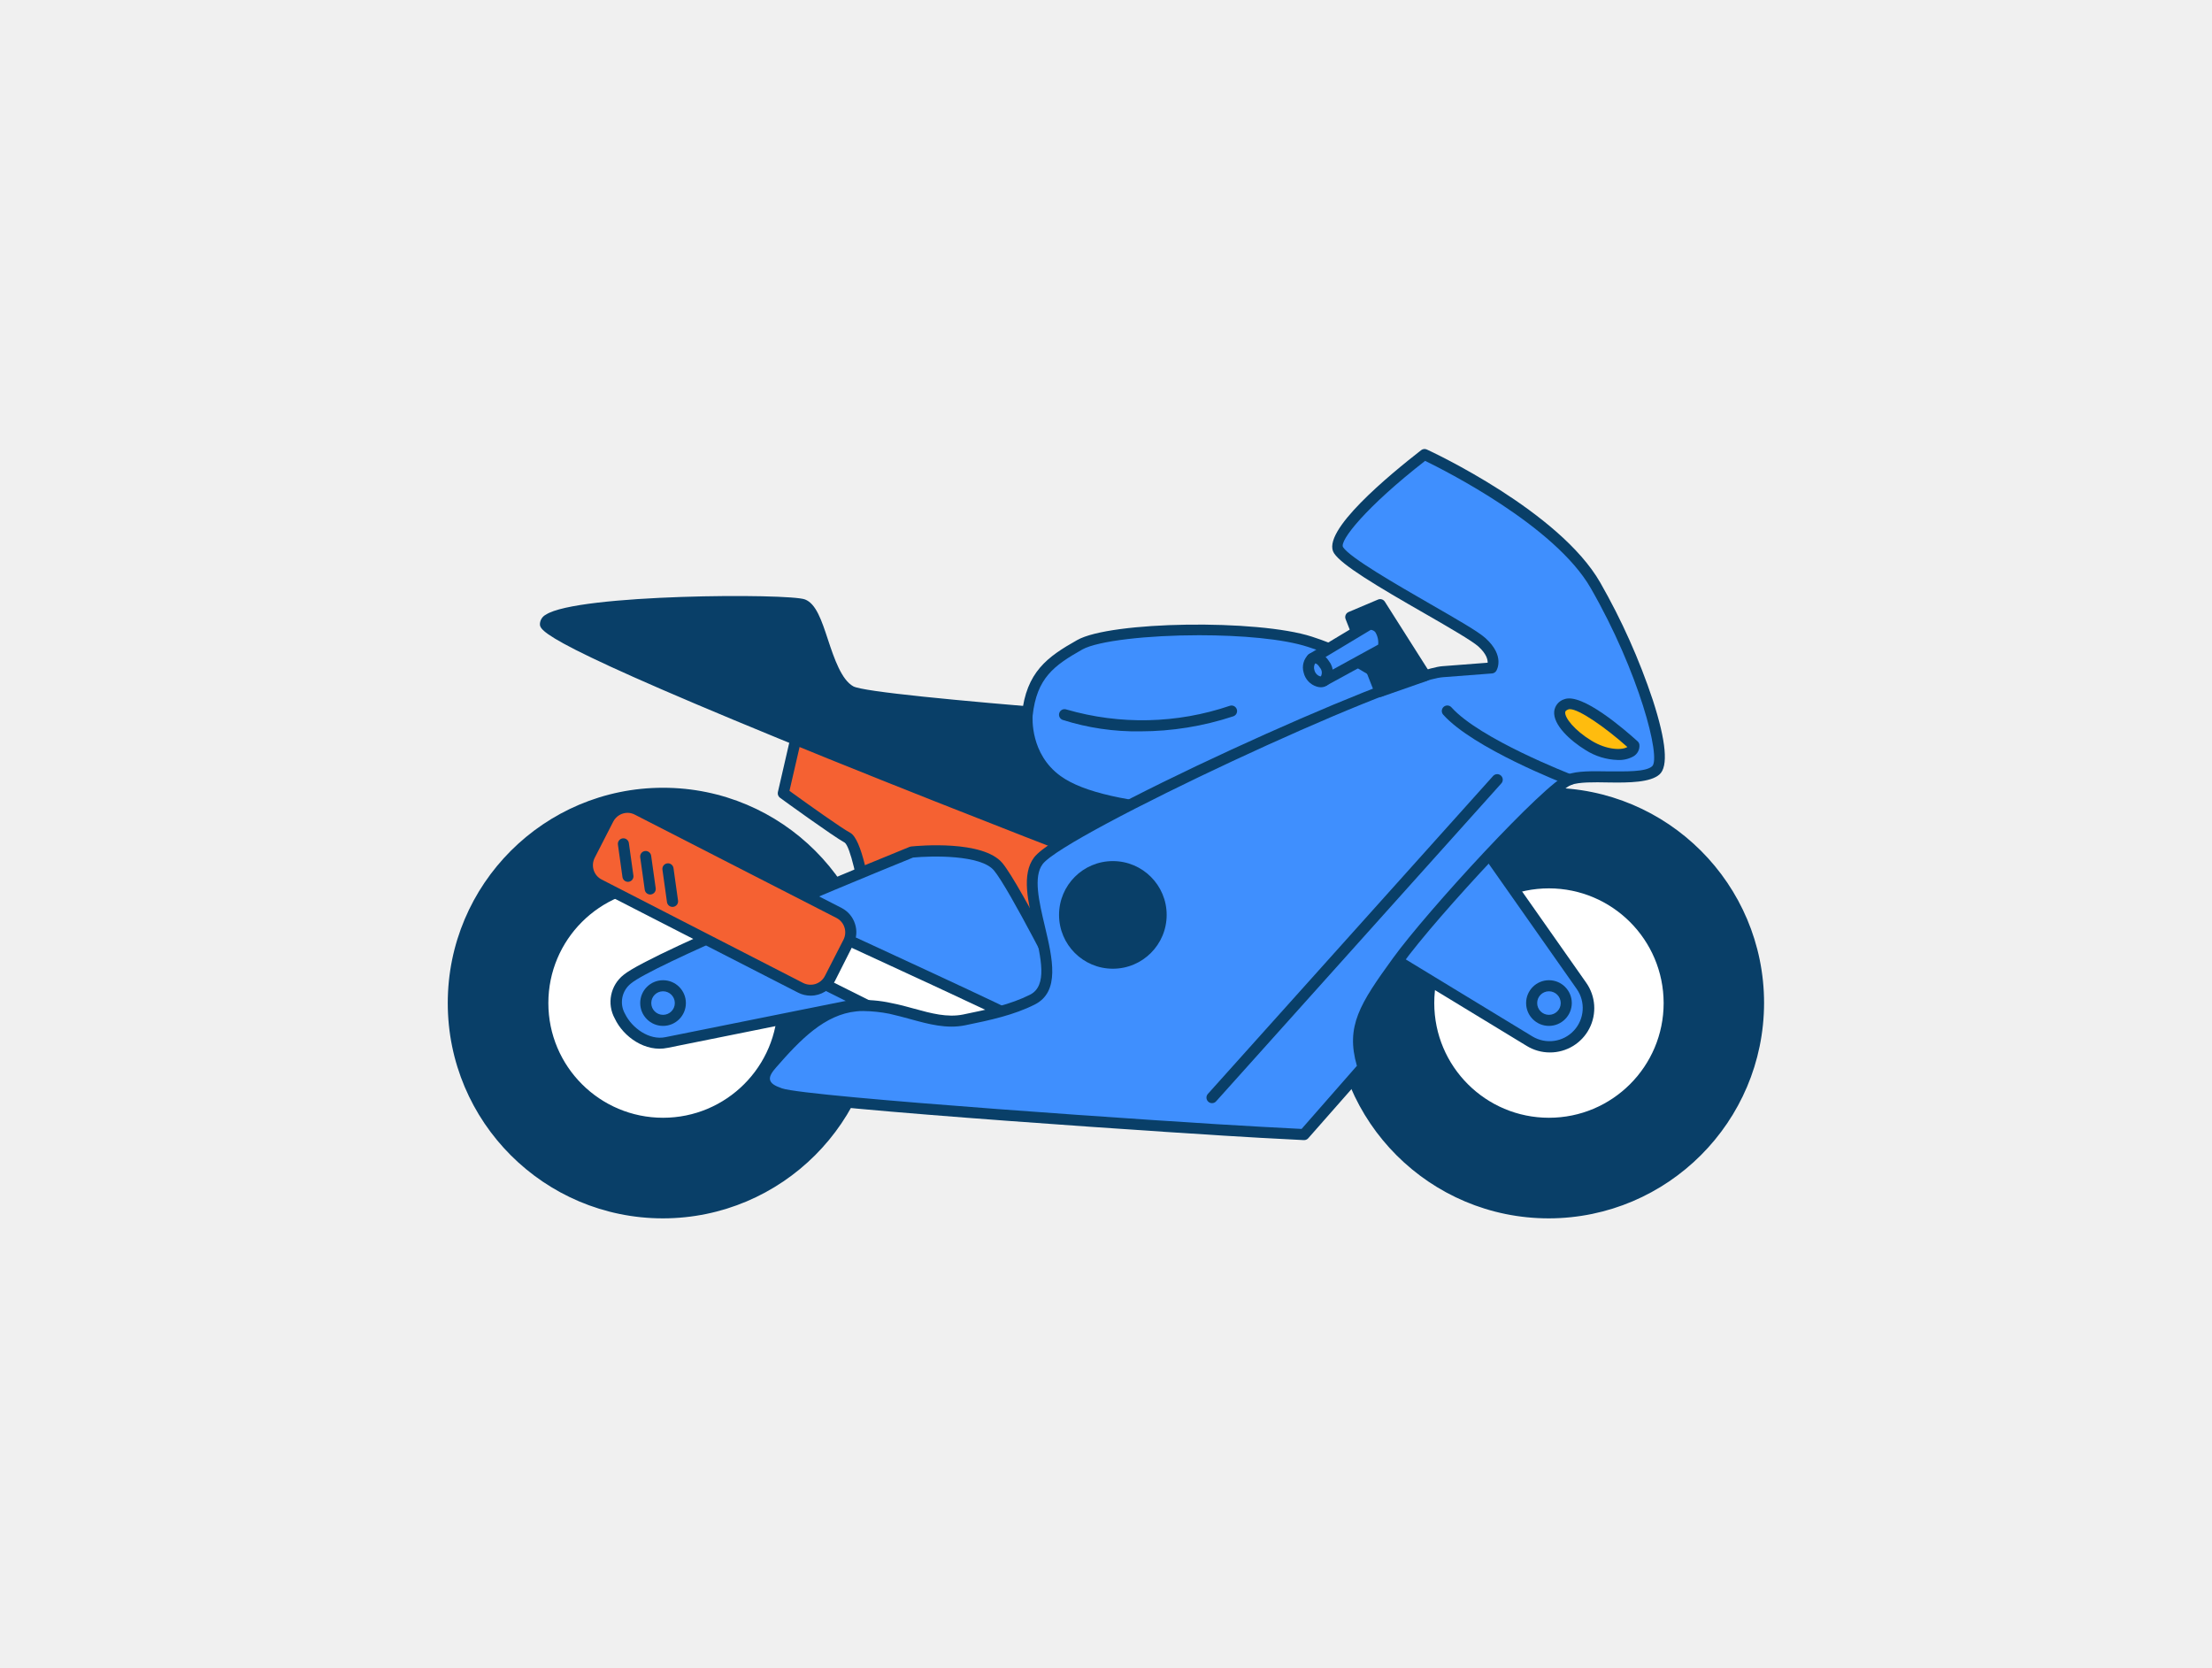
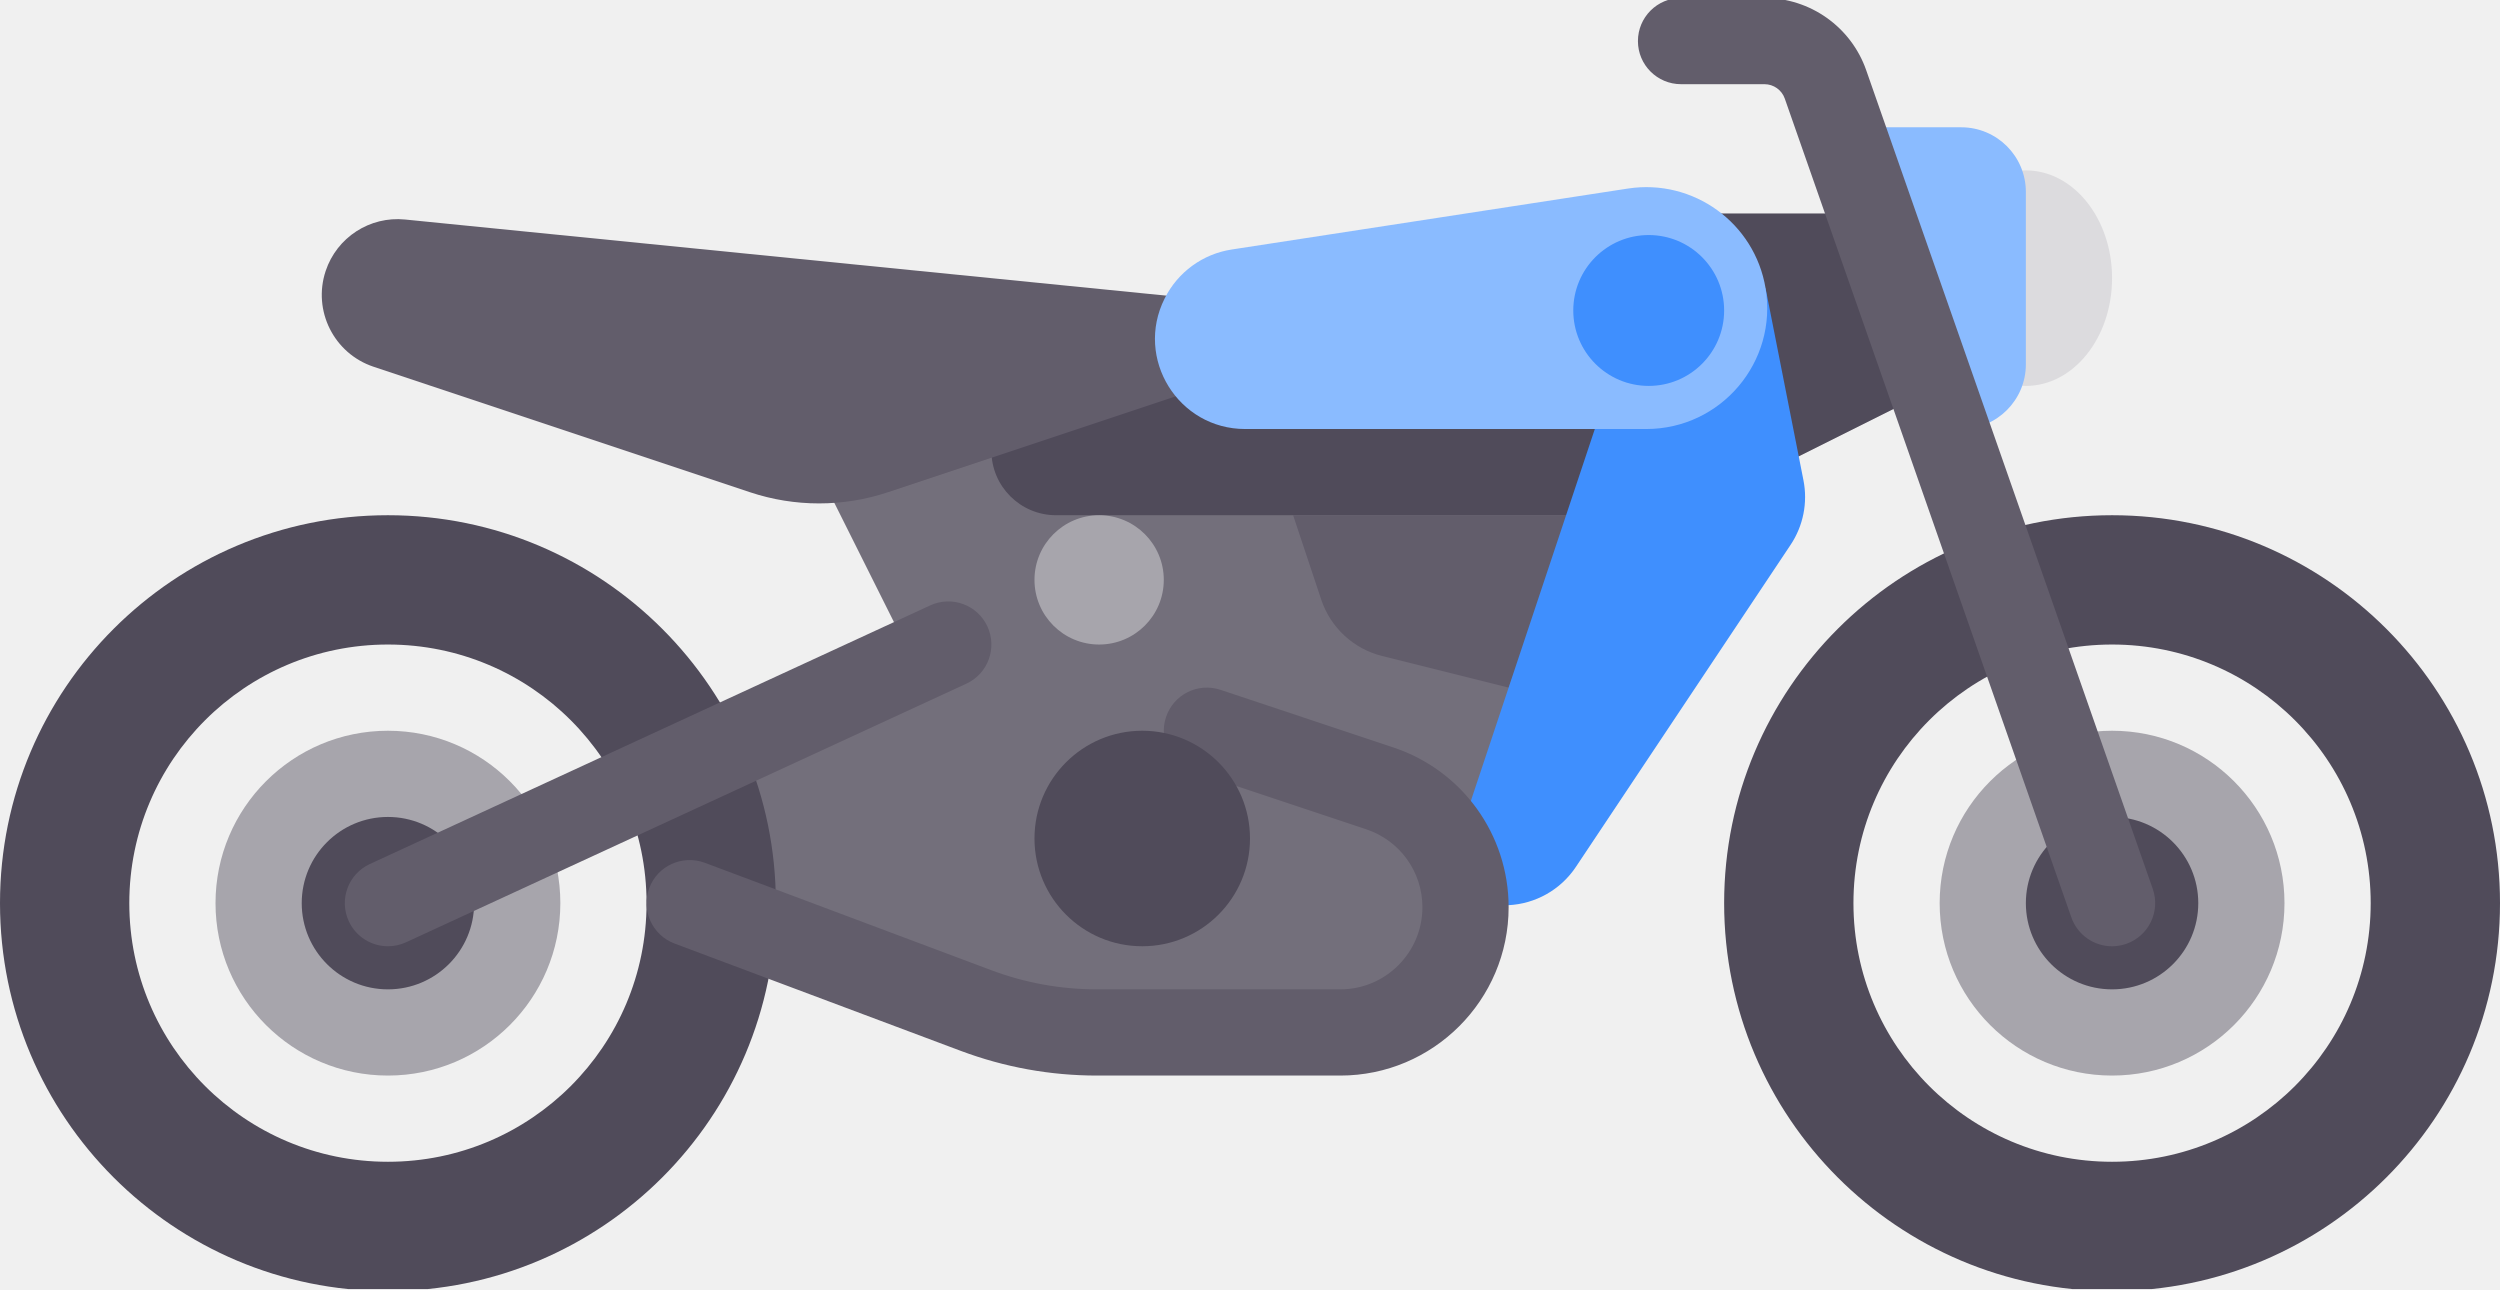
- <svg xmlns="http://www.w3.org/2000/svg" viewBox="0 0 400 300" width="406" height="306" class="illustration styles_illustrationTablet__1DWOa">
-   <g id="_222_motorcycle_outline" data-name="#222_motorcycle_outline">
-     <path d="M153.24,150.75c-2-1.09-11.6-8.05-11.6-8.05L144.12,132s51.48,15.77,54.3,19.89S200,182.13,200,182.13l-43.13-18.29S155.26,151.84,153.24,150.75Z" fill="#f56132" />
-     <path d="M200,183.13a1,1,0,0,1-.39-.08l-43.13-18.28a1,1,0,0,1-.61-.79c-.72-5.42-2.15-11.68-3.12-12.36-2.07-1.12-11.31-7.82-11.7-8.11a1,1,0,0,1-.39-1l2.48-10.76a1,1,0,0,1,.48-.64,1,1,0,0,1,.79-.09c8.65,2.65,52,16.09,54.83,20.28s1.89,28.19,1.76,30.9a1,1,0,0,1-1,1Zm-42.22-20,41.28,17.49c.43-10.4.38-25.54-1.47-28.24s-32.9-13.08-52.74-19.18l-2.09,9.06c3.43,2.49,9.48,6.79,11,7.59C155.84,151,157.22,159.13,157.78,163.15Zm-5-11.52Zm0,0Z" fill="#093f68" />
-     <circle cx="119.9" cy="180.63" r="37.93" fill="#093f68" />
-     <path d="M119.9,219.56a38.93,38.93,0,1,1,38.93-38.93A39,39,0,0,1,119.9,219.56Zm0-75.86a36.93,36.93,0,1,0,36.93,36.93A37,37,0,0,0,119.9,143.7Z" fill="#093f68" />
-     <circle cx="119.9" cy="180.63" r="21.74" fill="#fff" />
-     <path d="M119.9,203.37a22.74,22.74,0,1,1,22.74-22.74A22.76,22.76,0,0,1,119.9,203.37Zm0-43.48a20.74,20.74,0,1,0,20.74,20.74A20.76,20.76,0,0,0,119.9,159.89Z" fill="#093f68" />
-     <path d="M195.05,182.58S183.77,159.9,180.5,156s-15.64-2.67-15.64-2.67-46.38,18.8-51.44,23c-5.46,4.5,1.37,12.69,7.1,11.46,2.51-.54,49.79-10,49.79-10L168.49,193Z" fill="#3F8FFE" />
-     <path d="M168.49,194a1,1,0,0,1-1-1.12L169.16,179c-7.76,1.56-46.19,9.25-48.44,9.73-4,.85-8-2-9.54-5.29a6.22,6.22,0,0,1,1.6-7.92c5.12-4.22,49.8-22.36,51.7-23.13a.9.9,0,0,1,.27-.07c1.32-.14,13-1.2,16.52,3,3.31,4,14.21,25.89,14.68,26.82a1,1,0,0,1,0,.8,1,1,0,0,1-.56.57l-26.56,10.37A.94.94,0,0,1,168.49,194Zm1.82-17.23a1,1,0,0,1,1,1.12l-1.63,13.57,24-9.36c-2.2-4.38-11.16-22.1-13.94-25.45-2.37-2.85-11.23-2.66-14.63-2.33-16,6.5-47.15,19.55-51,22.76a4.28,4.28,0,0,0-1.08,5.51c1.22,2.51,4.36,4.84,7.33,4.2,2.49-.53,47.88-9.61,49.81-10Z" fill="#093f68" />
-     <path d="M184.5,183.85c-1.09-.81-34.92-16.37-34.92-16.37l-3.77,8.08,28.05,14Z" fill="#fff" />
-     <path d="M173.86,190.58a1,1,0,0,1-.45-.1l-28-14a1,1,0,0,1-.46-1.31l3.77-8.08a1,1,0,0,1,1.32-.49c5.67,2.61,34,15.64,35.11,16.48a1,1,0,0,1,.4.88,1,1,0,0,1-.52.8l-10.65,5.73A1,1,0,0,1,173.86,190.58ZM147.13,175.1l26.71,13.36,8.53-4.59c-5-2.47-20.89-9.81-32.31-15.06Z" fill="#093f68" />
-     <path d="M254.54,133.1,217,146.23,202.15,156S98.46,116.19,98.64,112s43.29-4.73,46.57-3.46,4,13.1,8.6,15.65S254.85,133,254.54,133.1Z" fill="#093f68" />
-     <path d="M202.15,157a.92.92,0,0,1-.36-.07c-.26-.1-26.23-10.06-51.84-20.41C97.5,115.28,97.58,113.28,97.64,112a2,2,0,0,1,1.07-1.6c5.71-3.74,43.94-3.88,46.86-2.75,2,.77,3,3.77,4.15,7.26s2.46,7.27,4.58,8.45c3.52,1.94,69.3,6.57,90.91,8.1l6.88.49c3.33.24,3.33.24,3.44,1.06a1,1,0,0,1-.66,1.08l-37.43,13.08L202.7,156.8A1.1,1.1,0,0,1,202.15,157ZM99.83,112c3.24,2.77,32.17,16,102.2,42.85l14.42-9.45a.88.88,0,0,1,.22-.1l33-11.55-4.62-.33c-43.43-3.06-88.3-6.45-91.74-8.34-2.8-1.55-4.24-5.81-5.5-9.56-.89-2.63-1.9-5.61-3-6s-10.9-.78-23-.29C106.81,109.79,101.08,111.19,99.83,112Z" fill="#093f68" />
-     <path d="M251.72,123.46,217,146.23c-12.28-.86-21.2-2.58-25.74-5.86-6.13-4.41-5.49-11.82-5.49-11.82.73-7.09,4-9.64,9.46-12.73s31.57-3.82,41.66-.54S252,123.35,251.72,123.46Z" fill="#3F8FFE" />
-     <path d="M217,147.23h-.07c-13.5-.95-21.85-2.87-26.26-6-6.51-4.69-5.92-12.39-5.89-12.71.79-7.76,4.63-10.5,10-13.52,6-3.42,32.63-3.81,42.46-.62,9,2.9,15.52,7.7,15.53,9.1a1,1,0,0,1-.46.86h0l-34.72,22.78A1.1,1.1,0,0,1,217,147.23Zm-.17-33.11c-9.23,0-18.26,1-21.1,2.57-5.11,2.89-8.26,5.14-9,12,0,.26-.5,6.89,5.07,10.9,4.06,2.92,12,4.72,24.89,5.65l33.47-22c-1.62-1.39-6.09-4.59-13.61-7C232.08,114.77,224.39,114.12,216.83,114.12Z" fill="#093f68" />
-     <circle cx="280.1" cy="180.63" r="37.93" fill="#093f68" />
-     <path d="M280.1,219.56A38.93,38.93,0,1,1,319,180.63,39,39,0,0,1,280.1,219.56Zm0-75.86A36.93,36.93,0,1,0,317,180.63,37,37,0,0,0,280.1,143.7Z" fill="#093f68" />
-     <circle cx="280.1" cy="180.63" r="21.74" fill="#fff" />
-     <path d="M280.1,203.37a22.74,22.74,0,1,1,22.74-22.74A22.76,22.76,0,0,1,280.1,203.37Zm0-43.48a20.74,20.74,0,1,0,20.74,20.74A20.77,20.77,0,0,0,280.1,159.89Z" fill="#093f68" />
-     <path d="M265.68,148.62,286,177.5a7,7,0,0,1-1.05,9.25h0a7,7,0,0,1-8.33.77L245.15,168.4Z" fill="#3F8FFE" />
-     <path d="M280.25,189.56a8,8,0,0,1-4.17-1.18l-31.45-19.13a1,1,0,0,1-.48-.74,1,1,0,0,1,.3-.83L265,147.9a1,1,0,0,1,.79-.28,1,1,0,0,1,.73.42l20.3,28.89a8,8,0,0,1-6.55,12.63Zm-33.47-21.34,30.34,18.45a6,6,0,0,0,8-8.59l-19.63-27.93Z" fill="#093f68" />
-     <path d="M269.77,120.05s1.23-1.91-1.77-4.64-23.61-13.1-25.92-16.64,15.55-17.33,15.55-17.33,23.61,10.91,30.92,23.65c8,13.94,13.51,31.15,10.92,33.47s-12,.32-15.65,1.68-24.92,24.33-31.1,32.88-8.37,12.19-6.19,19.1L235.8,204.41,228,204c-13.14-.7-82.14-5.32-86.92-7-1.2-.42-2.55-1.07-2.81-2.31s.59-2.23,1.36-3.12c4.14-4.74,8.9-9.81,15.16-10.43a22,22,0,0,1,6.26.5c4.49.85,8.88,3,13.32,2.05,4.09-.83,8.57-1.78,12.32-3.66,7.28-3.63-3.27-19.28,1.1-25.1s64.26-33.52,73.12-34.2Z" fill="#3F8FFE" />
-     <path d="M235.8,205.41h-.05l-7.81-.41c-10.6-.56-82.13-5.27-87.2-7.06-.83-.29-3.05-1.07-3.46-3.05-.36-1.74.91-3.2,1.59-4,4.45-5.1,9.34-10.13,15.81-10.77a23.09,23.09,0,0,1,6.55.52c1.37.26,2.74.63,4.06,1,3.08.85,6,1.64,8.87,1.06,4.54-.92,8.58-1.82,12.08-3.57,3.24-1.62,2-6.63.8-11.94-1.15-4.84-2.34-9.84-.06-12.87,4.86-6.49,65.68-34,73.85-34.6l8.19-.63c0-.54-.17-1.57-1.7-2.95-1.12-1-5.26-3.41-9.65-5.93-8.73-5-15-8.75-16.43-10.91C238.69,95.41,251.42,85,257,80.65a1,1,0,0,1,1-.12c1,.45,24,11.19,31.37,24.06a117.81,117.81,0,0,1,9.52,21.28c2.41,7.46,2.82,12,1.19,13.43s-5.4,1.51-9.27,1.44c-2.58-.05-5.26-.09-6.69.44-3.09,1.14-24,23.34-30.64,32.53-6.21,8.57-8,11.88-6,18.21a1,1,0,0,1-.21,1l-10.73,12.19A1,1,0,0,1,235.8,205.41Zm-79.67-23.34c-.41,0-.83,0-1.25.06-5.75.57-10.14,5.1-14.5,10.1-.68.77-1.28,1.58-1.14,2.25s.81,1.1,2.16,1.57c4.45,1.57,70.71,6.11,86.64,6.95l7.33.39,10-11.41c-2.07-7.17.54-11.22,6.5-19.44,6.17-8.54,27.48-31.72,31.57-33.24,1.78-.66,4.52-.61,7.41-.56,3.16,0,6.75.12,7.91-.93,1.65-1.47-2.36-17-11.11-32.22-6.47-11.26-26.38-21.26-29.94-23-10.69,8.32-15.57,14.49-14.84,15.61,1.26,1.92,9.64,6.74,15.76,10.27,4.68,2.69,8.71,5,10,6.18,3.59,3.26,2,5.81,1.94,5.92a1,1,0,0,1-.76.46l-8.87.68c-8.87.68-68.41,28.48-72.4,33.8-1.72,2.28-.64,6.82.4,11.21,1.38,5.83,2.81,11.86-1.85,14.19-3.71,1.86-7.89,2.79-12.57,3.74-3.35.68-6.63-.22-9.8-1.09-1.28-.35-2.61-.71-3.91-1A25.87,25.87,0,0,0,156.13,182.07Zm113.64-62h0Zm0,0h0Z" fill="#093f68" />
-     <circle cx="280.1" cy="180.63" r="3.13" fill="#3F8FFE" />
-     <path d="M280.1,184.76a4.13,4.13,0,1,1,4.13-4.13A4.14,4.14,0,0,1,280.1,184.76Zm0-6.26a2.13,2.13,0,1,0,2.13,2.13A2.14,2.14,0,0,0,280.1,178.5Z" fill="#093f68" />
-     <circle cx="201.24" cy="164.69" r="8.73" fill="#093f68" />
-     <path d="M201.24,174.42a9.73,9.73,0,1,1,9.73-9.73A9.73,9.73,0,0,1,201.24,174.42Zm0-17.46a7.73,7.73,0,1,0,7.73,7.73A7.74,7.74,0,0,0,201.24,157Z" fill="#093f68" />
-     <path d="M283.82,141.24a1.13,1.13,0,0,1-.36-.06c-.69-.27-17-6.59-22.48-12.69a1,1,0,0,1,.07-1.41,1,1,0,0,1,1.42.08c5.14,5.74,21.55,12.08,21.71,12.15a1,1,0,0,1-.36,1.93Z" fill="#093f68" />
-     <polygon points="257.73 121.43 249.58 108.59 244.26 110.84 249.54 124.29 257.73 121.43" fill="#093f68" />
-     <path d="M249.54,125.29a1,1,0,0,1-.93-.64l-5.28-13.44a1,1,0,0,1,.54-1.29l5.32-2.25a1,1,0,0,1,1.23.38l8.15,12.84a1,1,0,0,1-.51,1.48l-8.18,2.86A1,1,0,0,1,249.54,125.29Zm-4-13.91L250.12,123l6.09-2.12-7-11.06Z" fill="#093f68" />
-     <path d="M247.62,112.14l-10.36,6.23,2.27,3.91,10.64-5.84S250.81,112.14,247.62,112.14Z" fill="#3F8FFE" />
-     <path d="M239.53,123.28a1,1,0,0,1-.87-.5l-2.27-3.91a1,1,0,0,1,.35-1.36l10.37-6.23a1,1,0,0,1,.51-.14,3.28,3.28,0,0,1,2.58,1.1c1.33,1.54,1,4.06,1,4.34a1,1,0,0,1-.51.73L240,123.15A.94.94,0,0,1,239.53,123.28Zm-.92-4.56,1.29,2.21,9.32-5.11a3.62,3.62,0,0,0-.53-2.27,1.18,1.18,0,0,0-.81-.4Z" fill="#093f68" />
-     <path d="M239.53,122.28a2.26,2.26,0,0,0,0-2.87c-1.11-1.74-2.27-1-2.27-1a2.21,2.21,0,0,0-.55,2.27C237.07,122.19,238.85,123,239.53,122.28Z" fill="#3F8FFE" />
-     <path d="M238.86,123.53a2.68,2.68,0,0,1-.72-.11,3.48,3.48,0,0,1-2.4-2.55,3.21,3.21,0,0,1,.89-3.28l.11-.08c.69-.42,2.34-.66,3.63,1.37a3.26,3.26,0,0,1-.13,4.1h0A1.94,1.94,0,0,1,238.86,123.53Zm.67-1.25h0Zm0,0h0Zm-1.71-3.06a1.48,1.48,0,0,0-.14,1.19,1.58,1.58,0,0,0,.71,1,1,1,0,0,0,.46.16,1.38,1.38,0,0,0-.16-1.58C238.27,119.3,237.94,119.22,237.82,119.22Z" fill="#093f68" />
-     <circle cx="119.9" cy="180.63" r="3.13" fill="#3F8FFE" />
-     <path d="M119.9,184.76a4.13,4.13,0,1,1,4.13-4.13A4.13,4.13,0,0,1,119.9,184.76Zm0-6.26a2.13,2.13,0,1,0,2.13,2.13A2.13,2.13,0,0,0,119.9,178.5Z" fill="#093f68" />
-     <rect x="105.65" y="154.15" width="48.77" height="15.2" rx="3.92" transform="translate(88.06 -41.5) rotate(27.13)" fill="#f56132" />
-     <path d="M146.57,179.29a4.93,4.93,0,0,1-2.24-.54l-36.44-18.67a4.92,4.92,0,0,1-2.13-6.62l3.36-6.56a4.92,4.92,0,0,1,6.62-2.13l36.44,18.66a4.9,4.9,0,0,1,2.43,2.87,4.85,4.85,0,0,1-.3,3.75L151,176.61a4.94,4.94,0,0,1-4.38,2.68ZM113.5,146.23a2.93,2.93,0,0,0-2.6,1.58l-3.36,6.56a2.93,2.93,0,0,0-.18,2.23,2.9,2.9,0,0,0,1.45,1.7L145.24,177h0a3,3,0,0,0,2.23.18,2.94,2.94,0,0,0,1.7-1.45l3.36-6.56a2.93,2.93,0,0,0-1.27-3.93l-36.43-18.66A2.89,2.89,0,0,0,113.5,146.23Z" fill="#093f68" />
-     <path d="M113.56,158.71a1,1,0,0,1-1-.87l-.82-5.86a1,1,0,0,1,.85-1.13,1,1,0,0,1,1.13.85l.82,5.87a1,1,0,0,1-.85,1.13Z" fill="#093f68" />
-     <path d="M117.59,161a1,1,0,0,1-1-.86l-.82-5.87a1,1,0,0,1,.85-1.13,1,1,0,0,1,1.13.86l.82,5.86a1,1,0,0,1-.85,1.13Z" fill="#093f68" />
-     <path d="M121.61,163.24a1,1,0,0,1-1-.87l-.82-5.86a1,1,0,1,1,2-.28l.82,5.87a1,1,0,0,1-.86,1.13Z" fill="#093f68" />
-     <path d="M206.21,131.5a44.1,44.1,0,0,1-14.05-2.07,1,1,0,0,1,.69-1.88,49.21,49.21,0,0,0,29.54-.67,1,1,0,0,1,1.26.63,1,1,0,0,1-.63,1.27A53.66,53.66,0,0,1,206.21,131.5Z" fill="#093f68" />
-     <path d="M295.47,134s-9.37-8.52-12.24-7.43-.18,4.86,4,7.43S295.65,135.83,295.47,134Z" fill="#ffbc0e" />
-     <path d="M292.57,136.68a11.49,11.49,0,0,1-5.84-1.79c-2.76-1.69-5.91-4.55-5.68-7a2.6,2.6,0,0,1,1.83-2.2c3.19-1.21,10.95,5.53,13.26,7.62a1,1,0,0,1,.32.64,2.19,2.19,0,0,1-1.11,2.09A5.31,5.31,0,0,1,292.57,136.68Zm-8.68-9.19a.85.85,0,0,0-.3.05c-.52.19-.54.41-.55.52-.09,1,1.69,3.26,4.74,5.12,2.88,1.76,5.58,1.73,6.5,1.15h0C290.34,130.81,285.56,127.49,283.89,127.49Z" fill="#093f68" />
-     <path d="M219.17,198.73a1,1,0,0,1-.67-.26,1,1,0,0,1-.08-1.41L270,139.57a1,1,0,0,1,1.49,1.34L219.91,198.4A1,1,0,0,1,219.17,198.73Z" fill="#093f68" />
+ <svg xmlns="http://www.w3.org/2000/svg" width="512" height="264" viewBox="0 0 512 264" fill="none">
+   <g clip-path="url(#clip0_503_145)">
+     <path d="M397.241 79.034L361.931 96.69L344.276 43.724H379.586L397.241 79.034Z" fill="#504B5A" />
+     <path d="M414.897 79.035C424.648 79.035 432.552 69.154 432.552 56.966C432.552 44.778 424.648 34.897 414.897 34.897C405.146 34.897 397.242 44.778 397.242 56.966C397.242 69.154 405.146 79.035 414.897 79.035Z" fill="#DCDBDE" />
+     <path d="M379.586 26.069H401.655C408.968 26.069 414.896 31.998 414.896 39.31V74.62C414.896 81.933 408.967 87.861 401.655 87.861H397.241L379.586 26.069Z" fill="#8ABBFF" />
+     <path d="M326.621 79.034H158.897L185.379 132L150.069 158.483L141.241 184.966L211.862 211.448H282.483L300.138 184.966H308.966L326.621 123.172V79.034Z" fill="#736F7B" />
+     <path d="M216.276 105.517H322.207C329.52 105.517 335.448 99.588 335.448 92.276C335.448 84.963 329.519 79.035 322.207 79.035H216.276C208.963 79.035 203.035 84.964 203.035 92.276C203.034 99.588 208.963 105.517 216.276 105.517Z" fill="#504B5A" />
+     <path d="M264.828 105.517L270.591 122.806C272.5 128.533 277.202 132.887 283.058 134.351L308.966 140.827L322.207 105.517H264.828Z" fill="#625D6B" />
+     <path d="M361.588 59.023L369.349 98.369C370.252 102.947 369.306 107.696 366.717 111.578L322.741 177.542C319.629 182.21 314.485 185.12 308.883 185.384L300.138 185.797V167.31L326.621 87.862L361.588 59.023Z" fill="#3F8FFE" />
+     <path d="M79.448 105.517C35.571 105.517 0 141.088 0 184.966C0 228.844 35.571 264.414 79.448 264.414C123.325 264.414 158.896 228.843 158.896 184.966C158.896 141.089 123.326 105.517 79.448 105.517ZM79.448 237.931C50.196 237.931 26.482 214.218 26.482 184.965C26.482 155.713 50.195 131.999 79.448 131.999C108.701 131.999 132.414 155.712 132.414 184.965C132.414 214.218 108.701 237.931 79.448 237.931Z" fill="#504B5A" />
+     <path d="M79.448 220.276C98.949 220.276 114.758 204.467 114.758 184.966C114.758 165.465 98.949 149.656 79.448 149.656C59.947 149.656 44.138 165.465 44.138 184.966C44.138 204.467 59.947 220.276 79.448 220.276Z" fill="#A7A5AC" />
+     <path d="M79.448 202.621C89.199 202.621 97.103 194.717 97.103 184.966C97.103 175.215 89.199 167.311 79.448 167.311C69.697 167.311 61.793 175.215 61.793 184.966C61.793 194.717 69.697 202.621 79.448 202.621Z" fill="#504B5A" />
+     <path d="M432.552 105.517C388.674 105.517 353.104 141.088 353.104 184.965C353.104 228.842 388.675 264.413 432.552 264.413C476.429 264.413 512 228.843 512 184.966C512 141.089 476.429 105.517 432.552 105.517ZM432.552 237.931C403.3 237.931 379.586 214.218 379.586 184.965C379.586 155.713 403.299 131.999 432.552 131.999C461.804 131.999 485.518 155.712 485.518 184.965C485.517 214.218 461.804 237.931 432.552 237.931Z" fill="#504B5A" />
+     <path d="M432.552 220.276C452.053 220.276 467.862 204.467 467.862 184.966C467.862 165.465 452.053 149.656 432.552 149.656C413.051 149.656 397.242 165.465 397.242 184.966C397.242 204.467 413.051 220.276 432.552 220.276Z" fill="#A7A5AC" />
+     <path d="M432.552 202.621C442.303 202.621 450.207 194.717 450.207 184.966C450.207 175.215 442.303 167.311 432.552 167.311C422.801 167.311 414.897 175.215 414.897 184.966C414.897 194.717 422.801 202.621 432.552 202.621Z" fill="#504B5A" />
+     <path d="M432.552 193.798C428.905 193.798 425.492 191.518 424.215 187.885L365.526 20.199C364.914 18.431 363.233 17.242 361.363 17.242H344.276C339.397 17.242 335.448 13.289 335.448 8.414C335.448 3.539 339.396 -0.414 344.276 -0.414H361.362C370.724 -0.414 379.094 5.521 382.19 14.358L440.888 182.048C442.491 186.652 440.069 191.686 435.466 193.298C434.5 193.633 433.517 193.798 432.552 193.798Z" fill="#625D6B" />
+     <path d="M79.457 193.793C76.121 193.793 72.922 191.892 71.432 188.664C69.388 184.237 71.319 178.991 75.751 176.949L190.51 123.983C194.941 121.944 200.191 123.879 202.225 128.302C204.269 132.729 202.338 137.975 197.906 140.017L83.147 192.983C81.949 193.535 80.69 193.793 79.457 193.793Z" fill="#625D6B" />
+     <path d="M247.172 79.034L181.848 100.808C172.679 103.865 162.768 103.865 153.6 100.808L76.511 75.112C68.383 72.403 63.99 63.616 66.699 55.488C68.992 48.609 75.745 44.235 82.961 44.957L247.173 61.379V79.034H247.172Z" fill="#625D6B" />
+     <path d="M361.588 59.023C364.104 74.119 352.462 87.862 337.158 87.862H255.005C241.29 87.862 232.37 73.429 238.503 61.162L238.542 61.086C241.218 55.733 246.324 52.011 252.238 51.102L333.392 38.616C346.792 36.554 359.359 45.65 361.588 59.023Z" fill="#8ABBFF" />
+     <path d="M274.492 220.276H224.665C215.105 220.276 205.725 218.573 196.769 215.22L138.139 193.233C133.578 191.517 131.268 186.431 132.975 181.866C134.682 177.292 139.777 175.008 144.346 176.697L202.976 198.684C209.933 201.296 217.235 202.619 224.665 202.619H274.492C283.768 202.619 291.311 195.071 291.311 185.796C291.311 178.546 286.69 172.132 279.802 169.839L244.379 158.029C239.758 156.486 237.258 151.486 238.801 146.861C240.344 142.24 245.301 139.727 249.965 141.279L285.388 153.089C299.492 157.793 308.966 170.935 308.966 185.797C308.966 204.81 293.5 220.276 274.492 220.276Z" fill="#625D6B" />
+     <path d="M233.931 193.793C246.119 193.793 256 183.912 256 171.724C256 159.536 246.119 149.655 233.931 149.655C221.743 149.655 211.862 159.536 211.862 171.724C211.862 183.912 221.743 193.793 233.931 193.793Z" fill="#504B5A" />
+     <path d="M225.103 132C232.416 132 238.344 126.072 238.344 118.759C238.344 111.446 232.416 105.518 225.103 105.518C217.79 105.518 211.862 111.446 211.862 118.759C211.862 126.072 217.79 132 225.103 132Z" fill="#A7A5AC" />
+     <path d="M337.655 79.034C346.187 79.034 353.103 72.118 353.103 63.586C353.103 55.054 346.187 48.138 337.655 48.138C329.123 48.138 322.207 55.054 322.207 63.586C322.207 72.118 329.123 79.034 337.655 79.034Z" fill="#3F8FFE" />
  </g>
+   <defs>
+     <clipPath id="clip0_503_145">
+       <rect width="512" height="264" fill="white" />
+     </clipPath>
+   </defs>
</svg>
